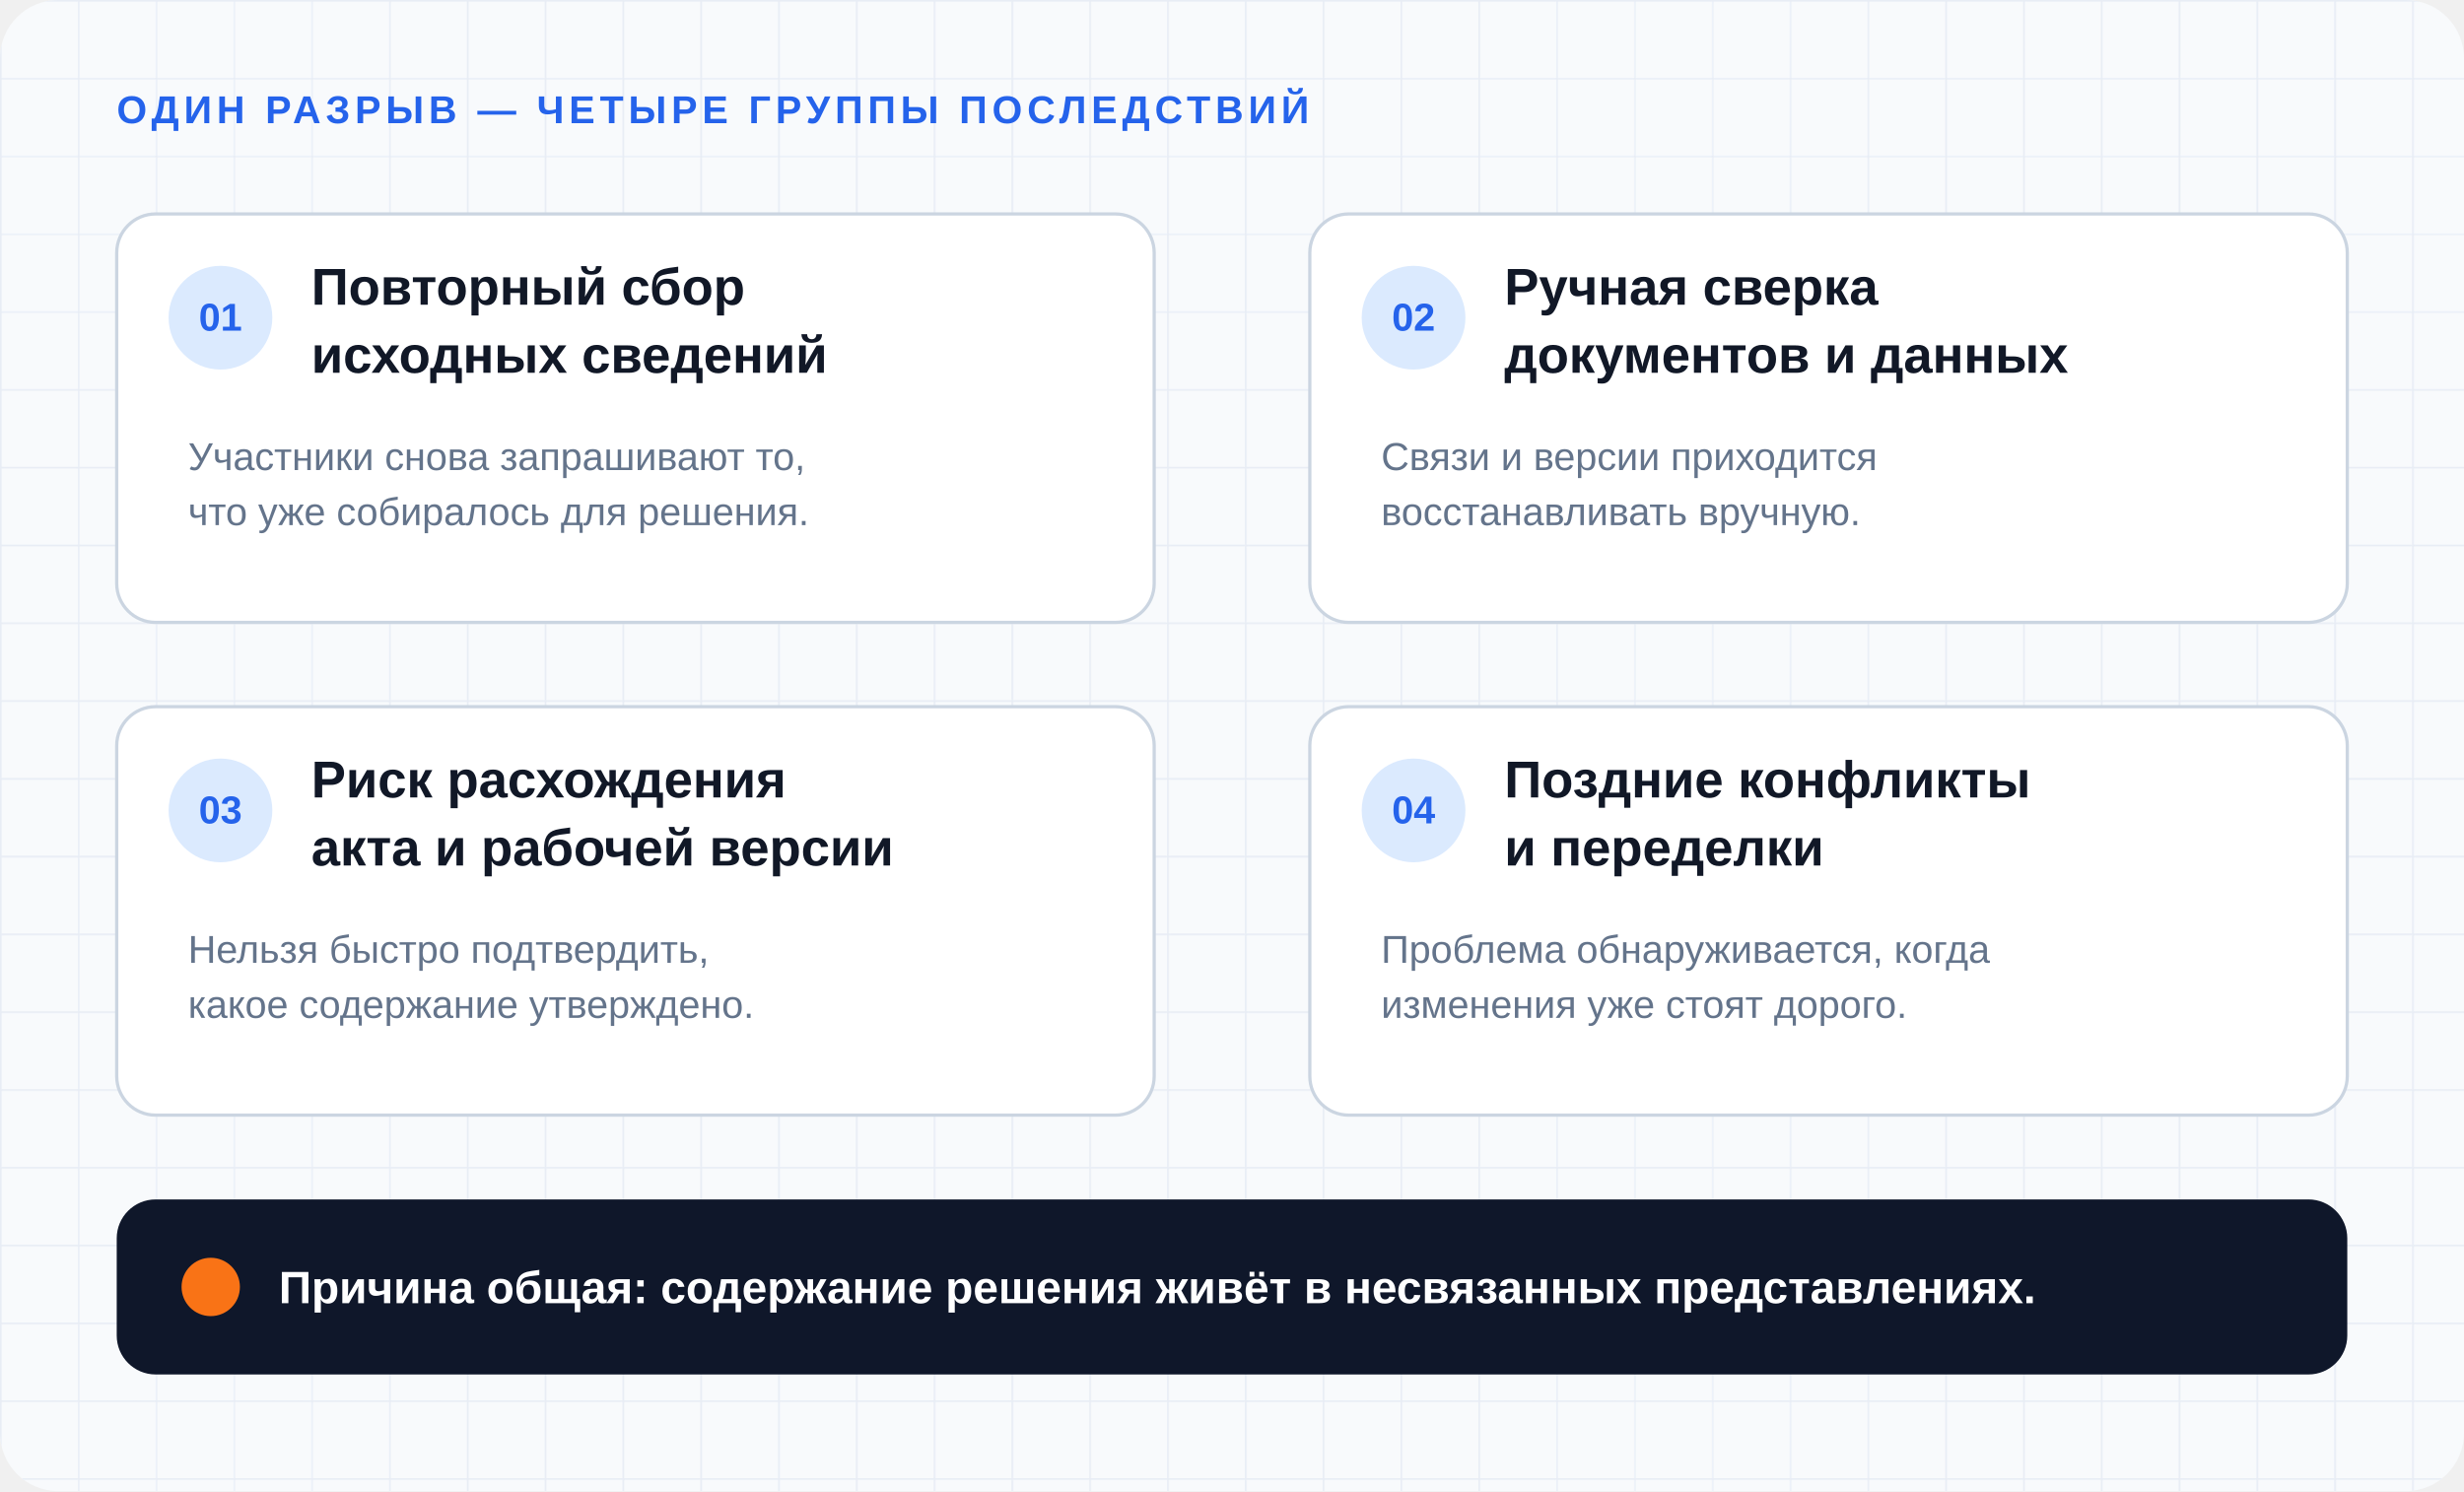
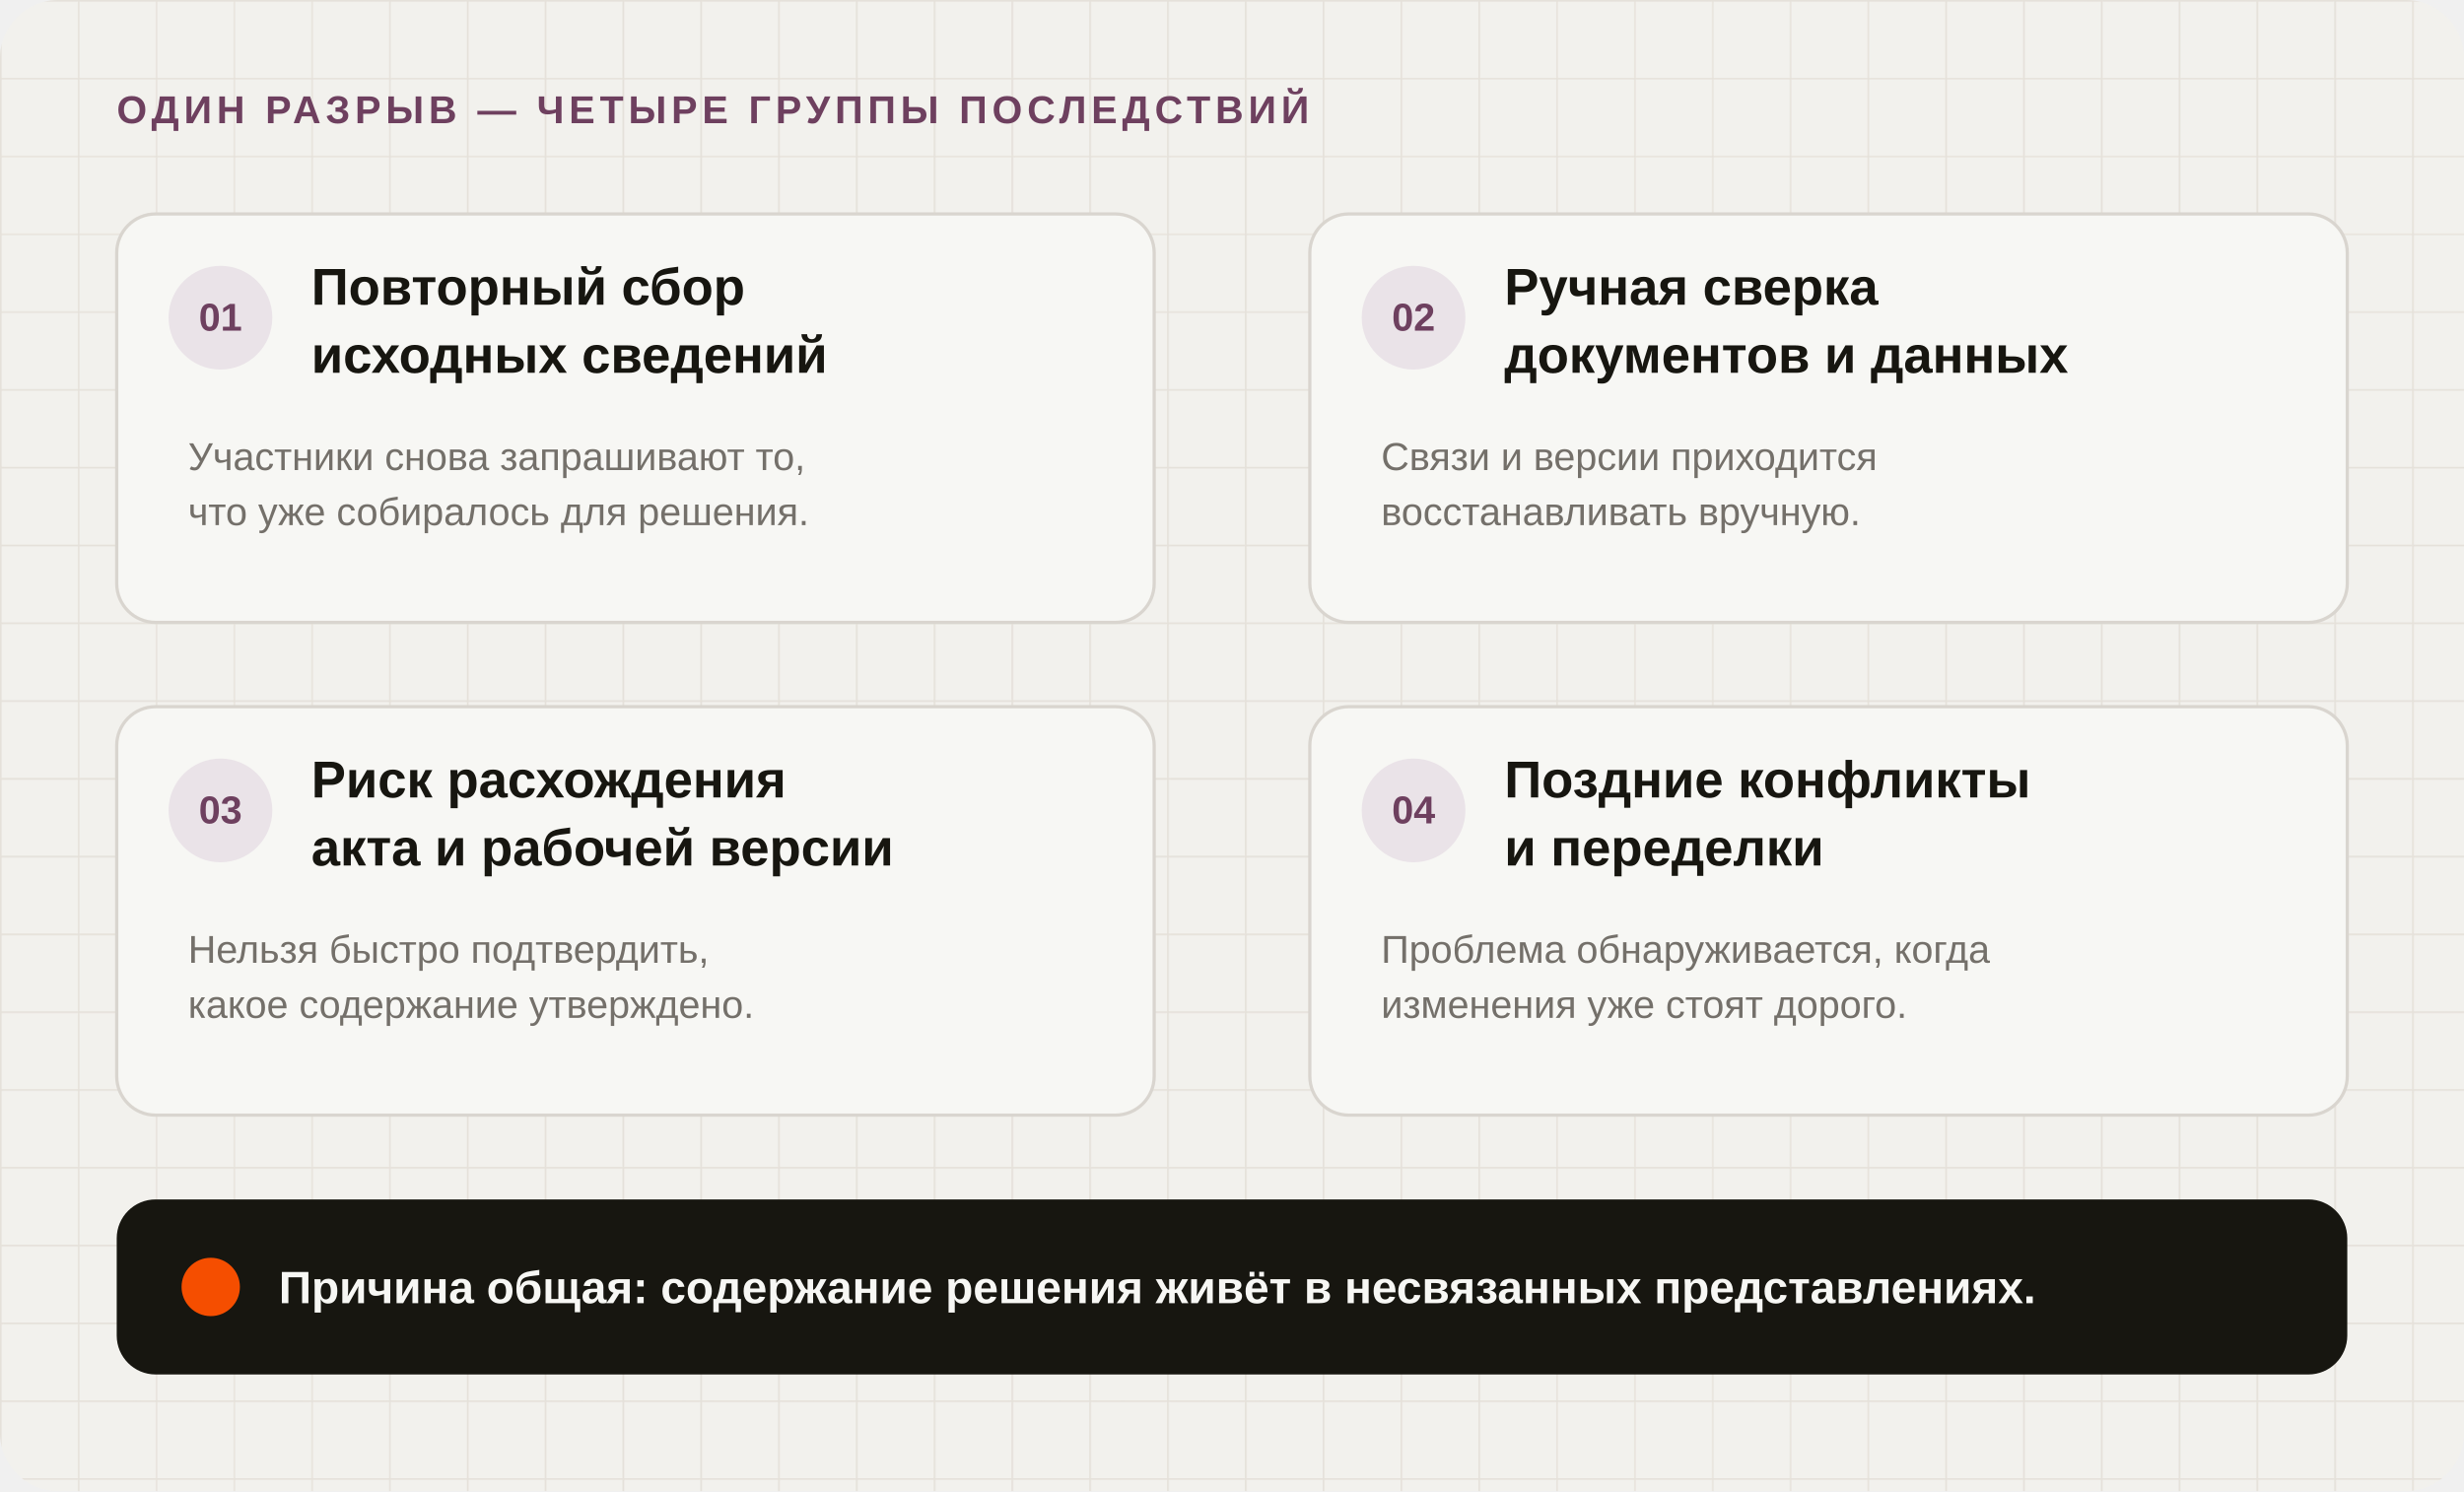
<svg xmlns="http://www.w3.org/2000/svg" width="760" height="460" viewBox="0 0 760 460" role="img" aria-labelledby="title desc">
  <defs>
    <pattern id="grid" width="24" height="24" patternUnits="userSpaceOnUse">
-       <path d="M24 0H0V24" fill="none" stroke="#E8EDF5" />
+       <path d="M24 0H0V24" fill="none" stroke="#E5E1DA" />
    </pattern>
  </defs>
-   <rect width="760" height="460" rx="18" fill="#F8FAFC" />
+   <rect width="760" height="460" rx="18" fill="#F2F1ED" />
  <rect width="760" height="460" rx="18" fill="url(#grid)" />
  <g font-family="Arial,Helvetica,sans-serif">
-     <text x="36" y="38" fill="#2563EB" font-size="12" font-weight="700" letter-spacing="1.5">ОДИН РАЗРЫВ — ЧЕТЫРЕ ГРУППЫ ПОСЛЕДСТВИЙ</text>
-     <g fill="#FFF" stroke="#CBD5E1">
+     <text x="36" y="38" fill="#6E405F" font-size="12" font-weight="700" letter-spacing="1.5">ОДИН РАЗРЫВ — ЧЕТЫРЕ ГРУППЫ ПОСЛЕДСТВИЙ</text>
+     <g fill="#F7F7F4" stroke="#D9D5CF">
      <rect x="36" y="66" width="320" height="126" rx="12" />
      <rect x="404" y="66" width="320" height="126" rx="12" />
      <rect x="36" y="218" width="320" height="126" rx="12" />
      <rect x="404" y="218" width="320" height="126" rx="12" />
    </g>
-     <g fill="#DBEAFE">
+     <g fill="#EAE3E8">
      <circle cx="68" cy="98" r="16" />
      <circle cx="436" cy="98" r="16" />
      <circle cx="68" cy="250" r="16" />
      <circle cx="436" cy="250" r="16" />
    </g>
-     <g fill="#2563EB" font-size="12" font-weight="700" text-anchor="middle">
+     <g fill="#6E405F" font-size="12" font-weight="700" text-anchor="middle">
      <text x="68" y="102">01</text>
      <text x="436" y="102">02</text>
      <text x="68" y="254">03</text>
      <text x="436" y="254">04</text>
    </g>
-     <g fill="#111827" font-size="16" font-weight="700">
+     <g fill="#171610" font-size="16" font-weight="700">
      <text x="96" y="94">Повторный сбор</text>
      <text x="96" y="115">исходных сведений</text>
      <text x="464" y="94">Ручная сверка</text>
      <text x="464" y="115">документов и данных</text>
      <text x="96" y="246">Риск расхождения</text>
      <text x="96" y="267">акта и рабочей версии</text>
      <text x="464" y="246">Поздние конфликты</text>
      <text x="464" y="267">и переделки</text>
    </g>
-     <g fill="#64748B" font-size="12">
+     <g fill="#74706A" font-size="12">
      <text x="58" y="145">Участники снова запрашивают то,</text>
      <text x="58" y="162">что уже собиралось для решения.</text>
      <text x="426" y="145">Связи и версии приходится</text>
      <text x="426" y="162">восстанавливать вручную.</text>
      <text x="58" y="297">Нельзя быстро подтвердить,</text>
      <text x="58" y="314">какое содержание утверждено.</text>
      <text x="426" y="297">Проблема обнаруживается, когда</text>
      <text x="426" y="314">изменения уже стоят дорого.</text>
    </g>
-     <rect x="36" y="370" width="688" height="54" rx="12" fill="#0F172A" />
-     <circle cx="65" cy="397" r="9" fill="#F97316" />
-     <text x="86" y="402" fill="#FFF" font-size="14" font-weight="700">Причина общая: содержание решения живёт в несвязанных представлениях.</text>
+     <rect x="36" y="370" width="688" height="54" rx="12" fill="#171610" />
+     <circle cx="65" cy="397" r="9" fill="#F54E00" />
+     <text x="86" y="402" fill="#F7F7F4" font-size="14" font-weight="700">Причина общая: содержание решения живёт в несвязанных представлениях.</text>
  </g>
</svg>
